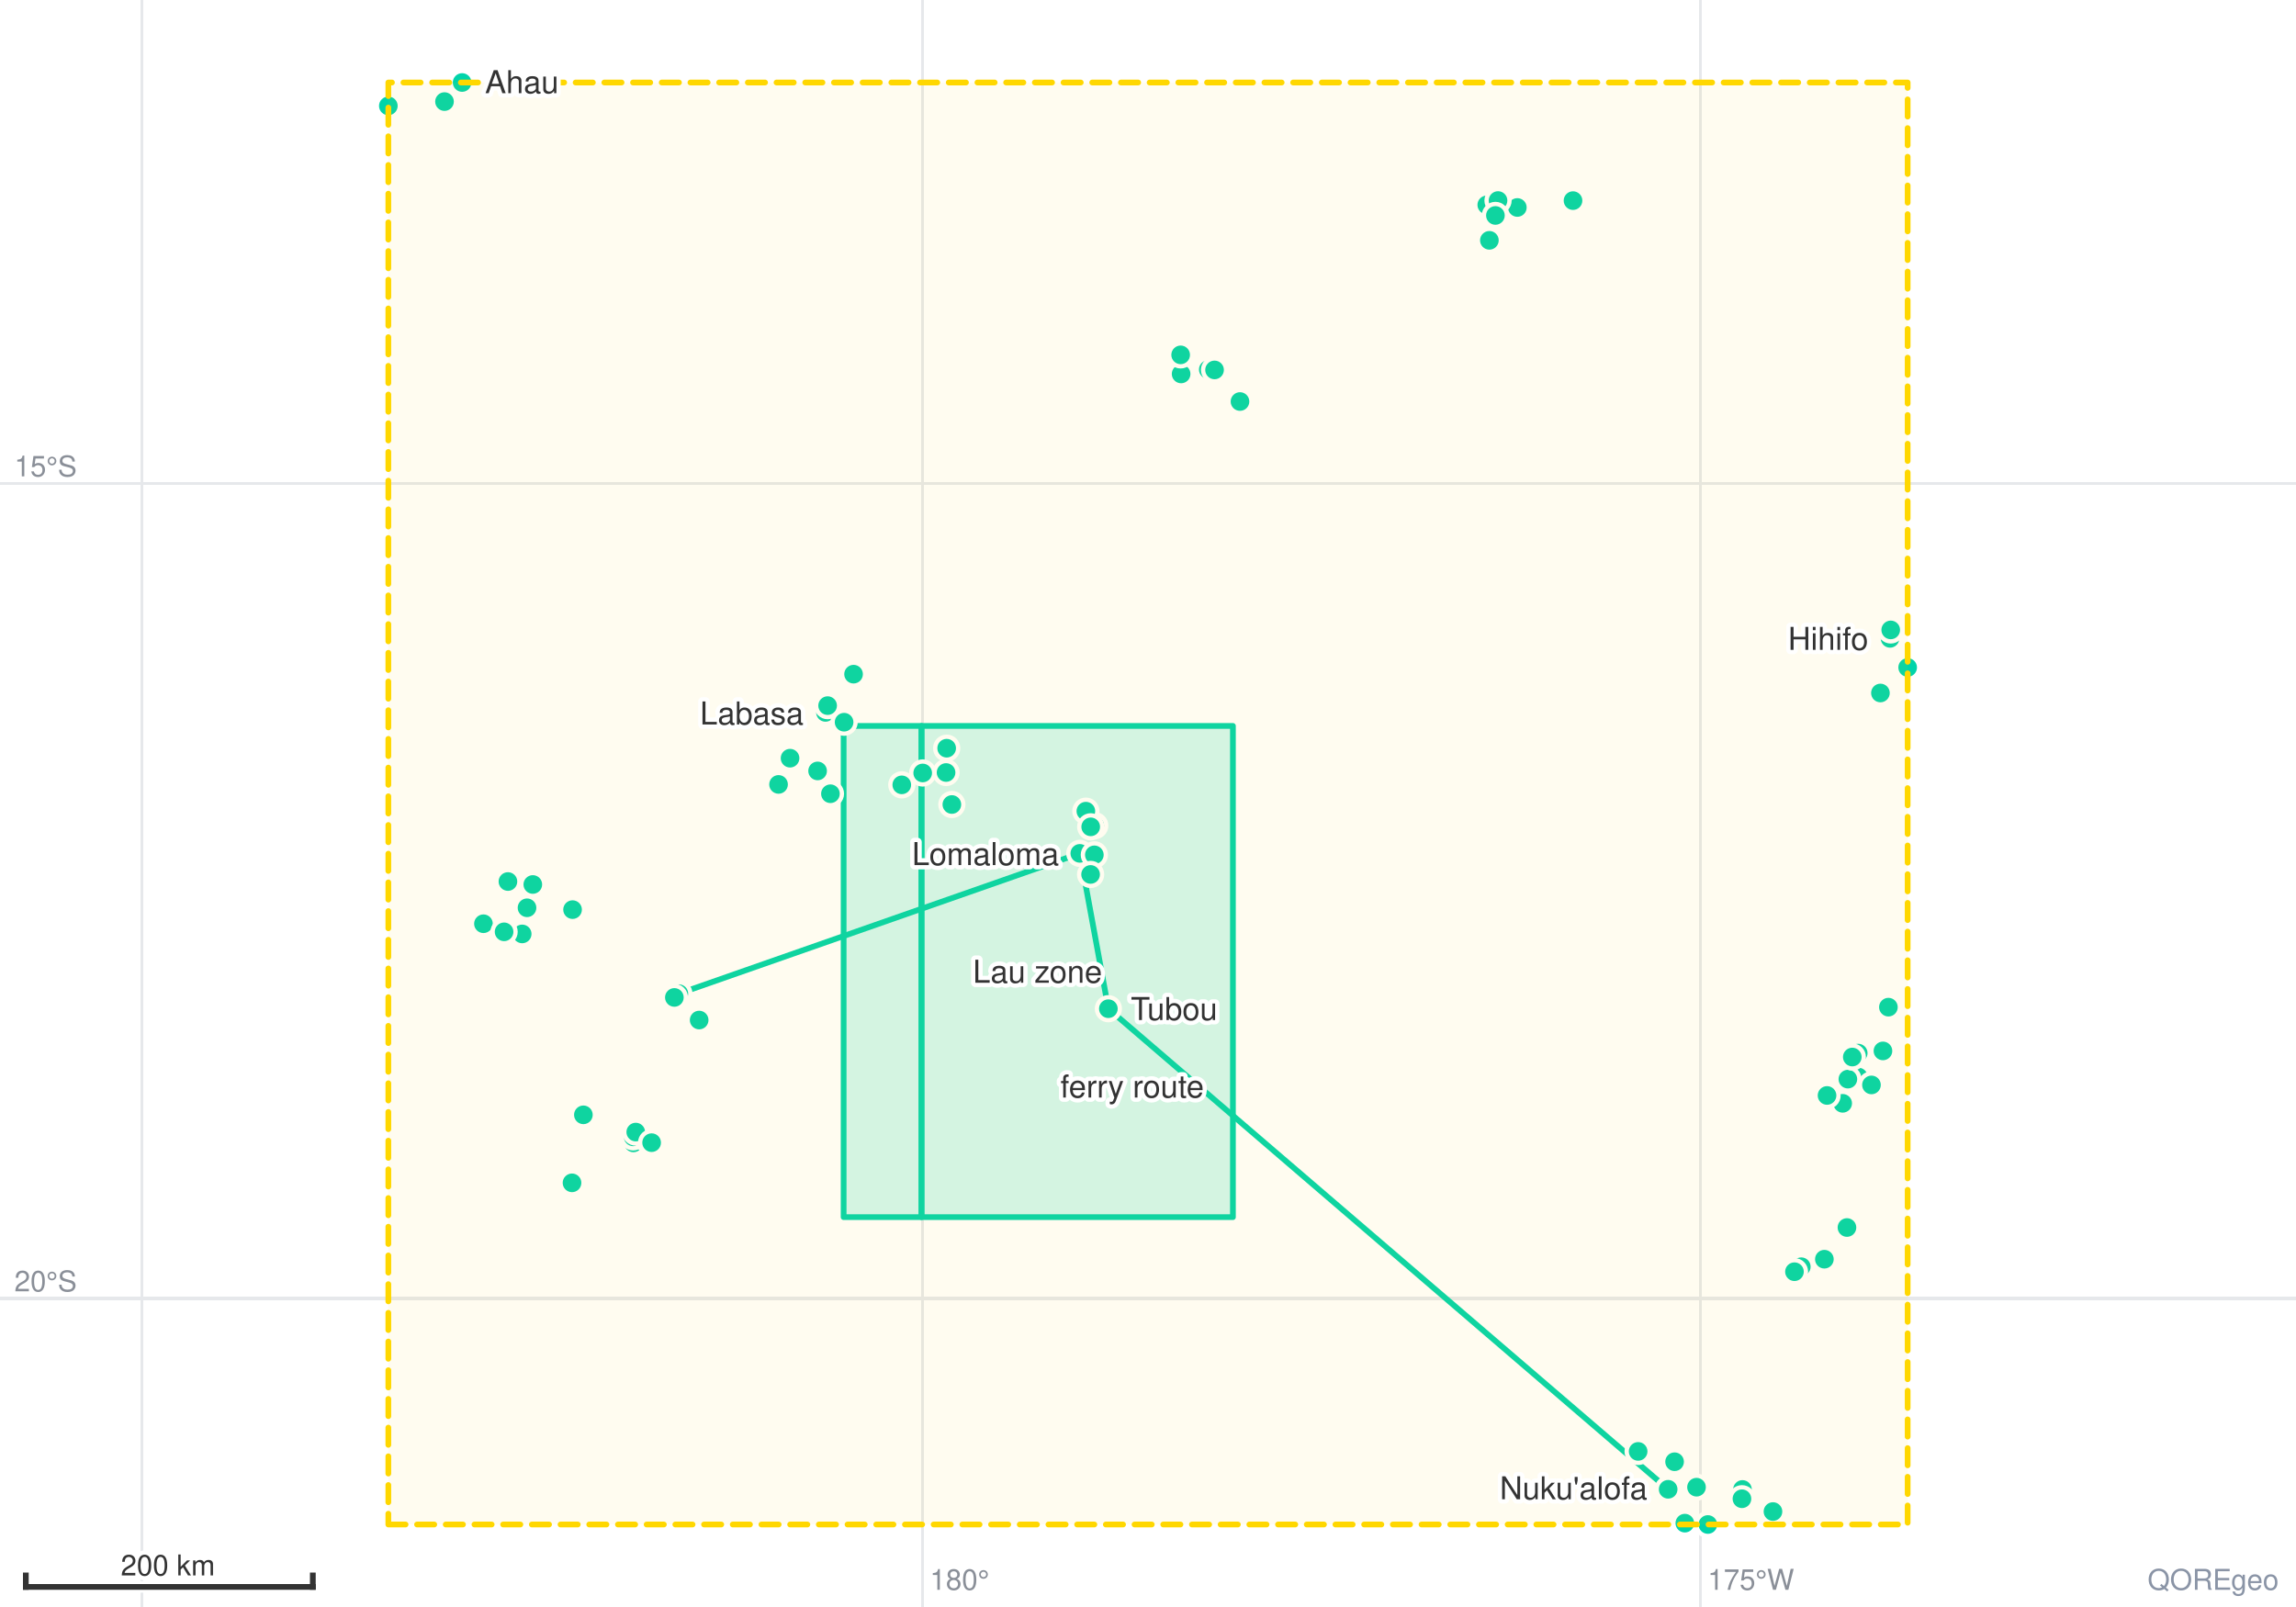
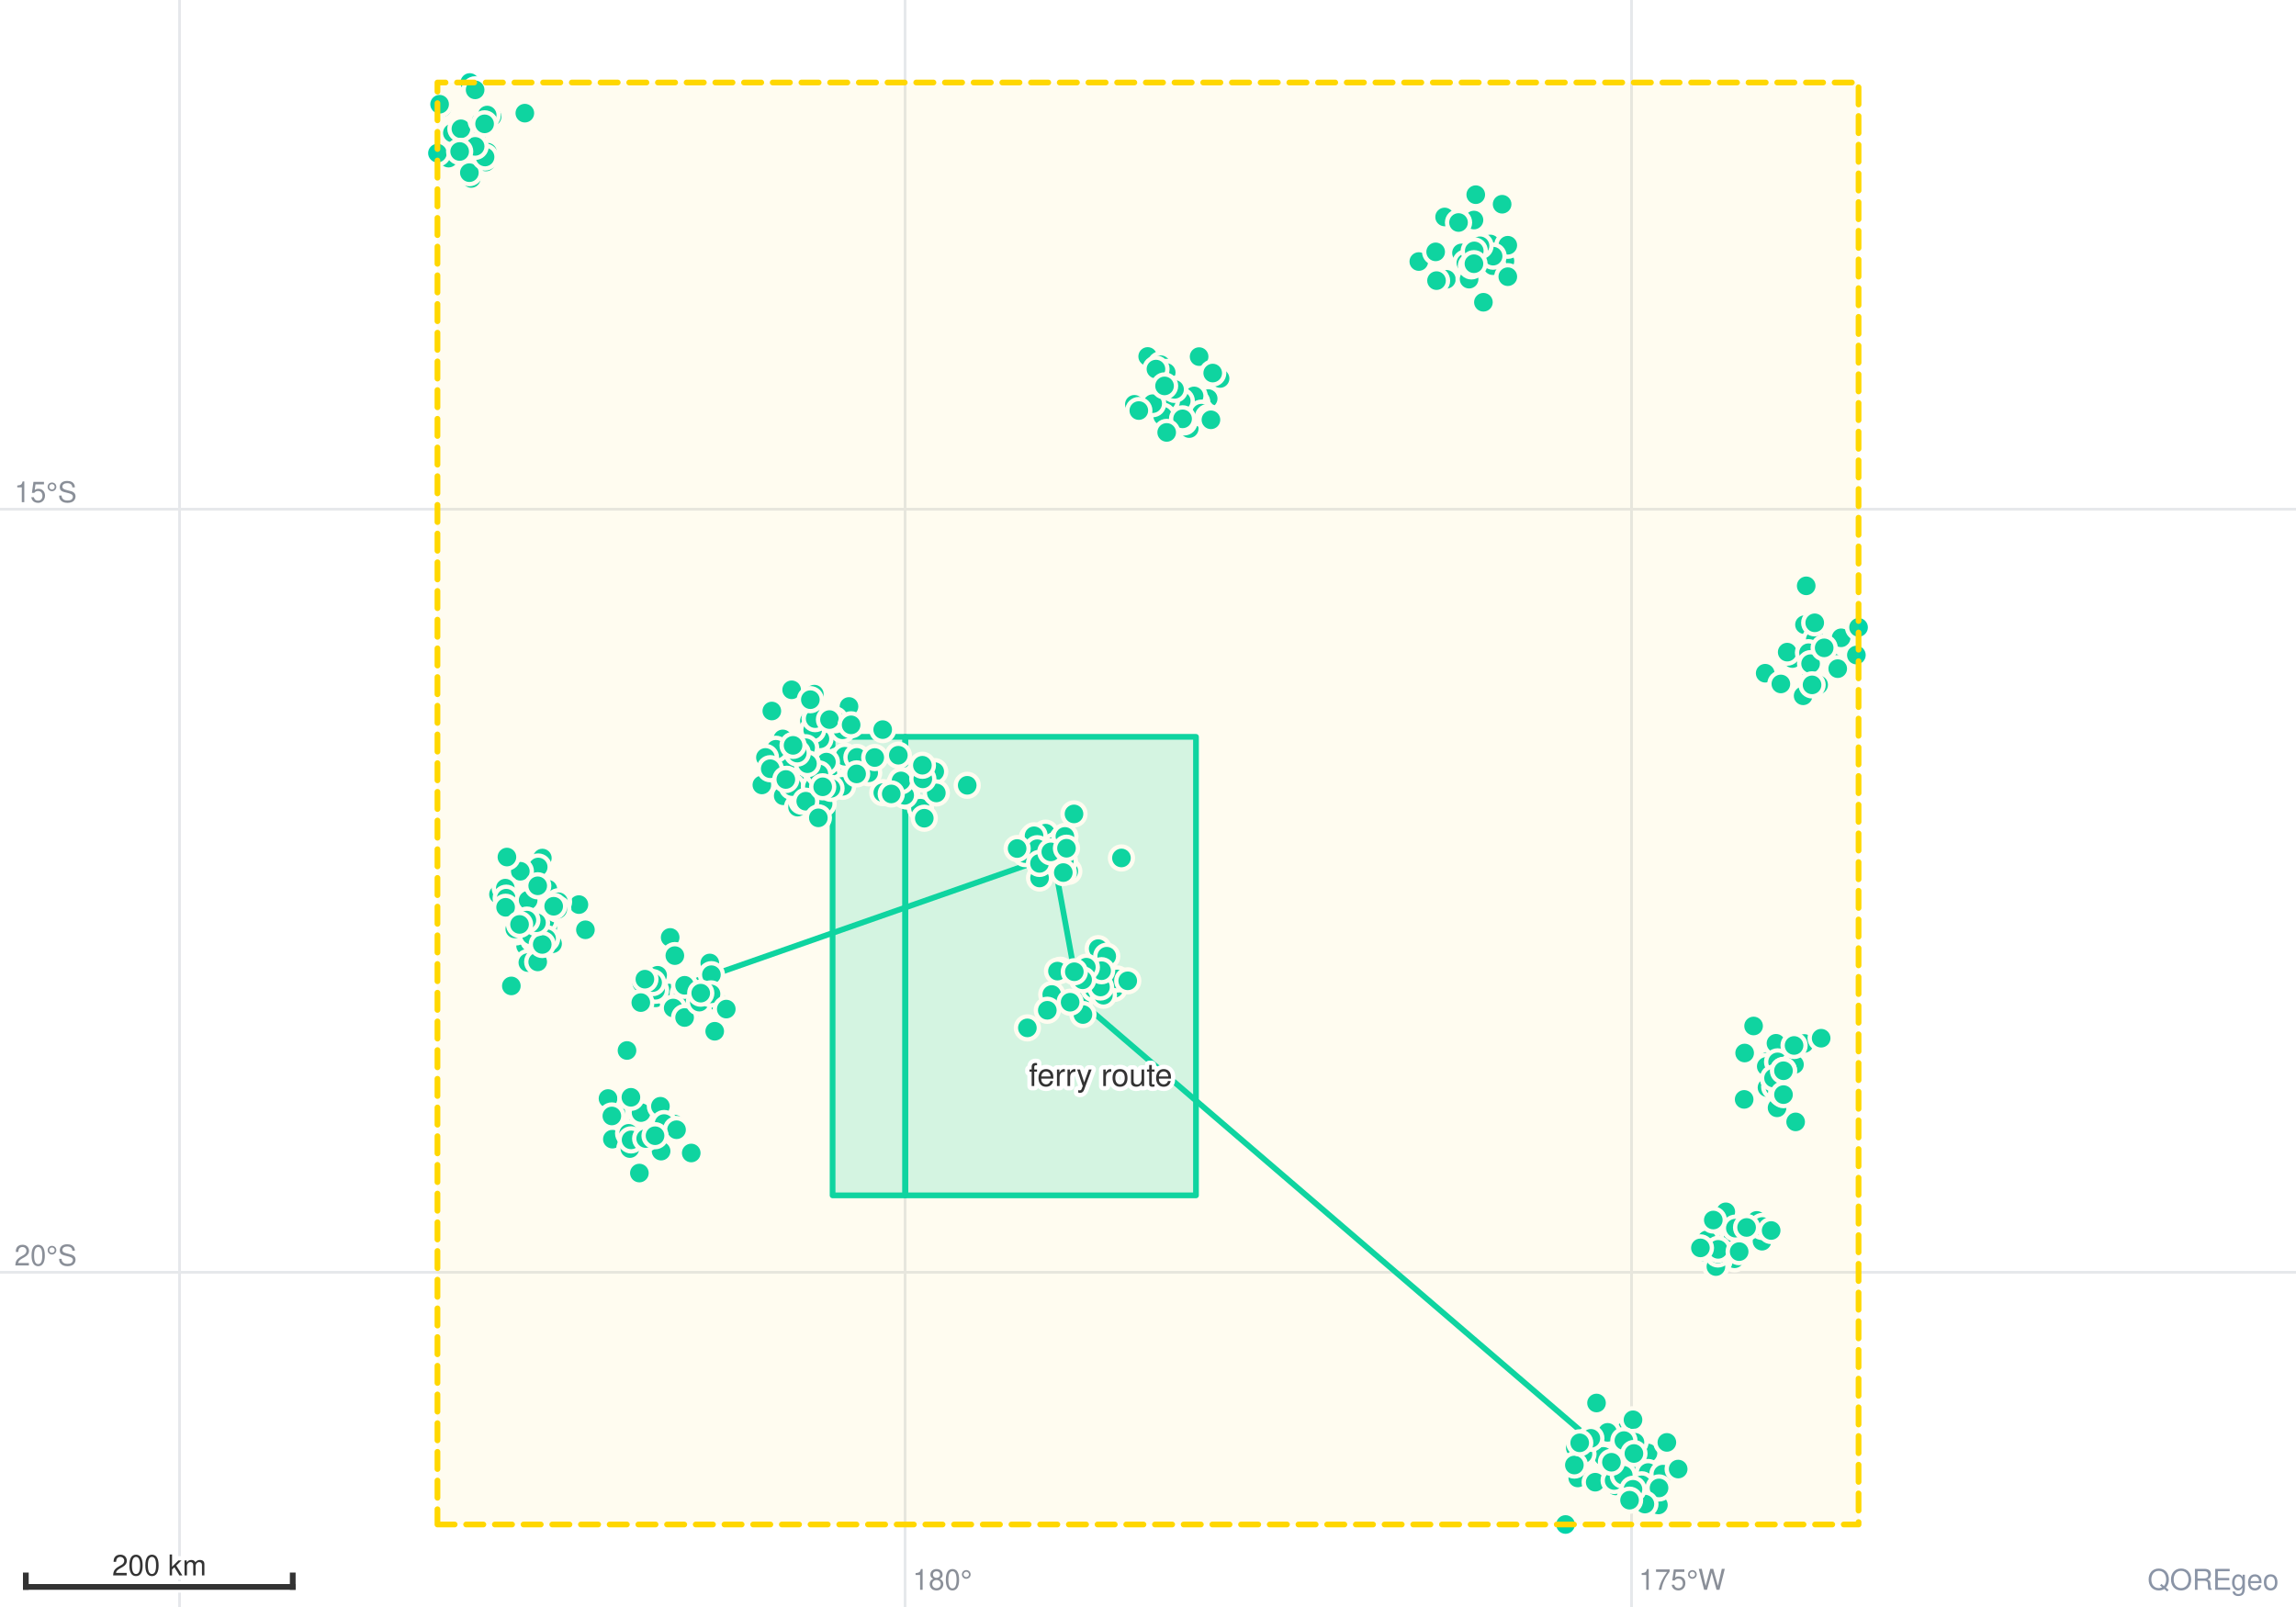
<svg xmlns="http://www.w3.org/2000/svg" version="1.1" width="800" height="560" viewBox="0 0 800 560">
  <rect x="0" y="0" width="800" height="560" fill="#ffffff" />
  <g id="qg-grid" fill="none" stroke="#e6e8eb" stroke-width="1" shape-rendering="crispEdges">
-     <path d="M49.5 0L49.5 560M321.5 0L321.5 560M592.5 0L592.5 560M0 452.5L800 452.5M0 168.5L800 168.5" />
+     <path d="M62.5 0L62.5 560M315.5 0L315.5 560M568.5 0L568.5 560M0 443.5L800 443.5M0 177.5L800 177.5" />
  </g>
  <g id="qg-grid-labels" font-family="Helvetica, Arial, sans-serif" font-size="10" fill="#8a8f98" stroke="#ffffff" stroke-width="3" stroke-linejoin="round" paint-order="stroke">
-     <text x="324" y="554">180°</text>
-     <text x="595" y="554">175°W</text>
-     <text x="5" y="450">20°S</text>
-     <text x="5" y="166">15°S</text>
+     <text x="318" y="554">180°</text>
+     <text x="571" y="554">175°W</text>
+     <text x="5" y="441">20°S</text>
+     <text x="5" y="175">15°S</text>
  </g>
  <g id="qg-shapes" fill="#00d4aa" fill-opacity="0.18" stroke="#00d4aa" stroke-width="2" stroke-linejoin="round" stroke-linecap="round">
-     <path fill-rule="evenodd" d="M293.95 424.14L321.08 424.14 321.08 252.97 293.95 252.97Z" />
-     <path fill-rule="evenodd" d="M321.08 424.14L429.59 424.14 429.59 252.97 321.08 252.97Z" />
-     <path fill="none" d="M236.54 346.27L376.24 297.38 386.19 351.51 581.24 518.98" />
+     <path fill-rule="evenodd" d="M290.1 416.56L315.43 416.56 315.43 256.77 290.1 256.77Z" />
+     <path fill-rule="evenodd" d="M315.43 416.56L416.72 416.56 416.72 256.77 315.43 256.77Z" />
+     <path fill="none" d="M236.51 343.87L366.92 298.24 376.2 348.76 558.29 505.1" />
  </g>
  <g id="qg-points" fill="#00d4aa" stroke="#ffffff" stroke-width="1.5">
-     <circle cx="236.54" cy="346.27" r="4" />
-     <circle cx="181.95" cy="325.45" r="4" />
-     <circle cx="183.63" cy="316.34" r="4" />
-     <circle cx="287.62" cy="248.25" r="4" />
-     <circle cx="284.88" cy="268.65" r="4" />
-     <circle cx="220.71" cy="398.27" r="4" />
-     <circle cx="321.5" cy="269.36" r="4" />
-     <circle cx="376.24" cy="297.38" r="4" />
-     <circle cx="386.19" cy="351.51" r="4" />
-     <circle cx="161.02" cy="28.75" r="4" />
-     <circle cx="581.24" cy="518.98" r="4" />
-     <circle cx="647.52" cy="375.32" r="4" />
-     <circle cx="627.63" cy="441.42" r="4" />
-     <circle cx="595.07" cy="531.25" r="4" />
-     <circle cx="658.55" cy="222.45" r="4" />
-     <circle cx="528.69" cy="72.3" r="4" />
-     <circle cx="421" cy="128.77" r="4" />
-     <circle cx="168.45" cy="321.9" r="4" />
-     <circle cx="288.37" cy="245.89" r="4" />
-     <circle cx="199.5" cy="316.98" r="4" />
-     <circle cx="243.61" cy="355.46" r="4" />
-     <circle cx="570.78" cy="505.78" r="4" />
-     <circle cx="329.85" cy="260.73" r="4" />
-     <circle cx="643.54" cy="427.76" r="4" />
-     <circle cx="234.97" cy="347.58" r="4" />
-     <circle cx="657.98" cy="350.97" r="4" />
-     <circle cx="583.48" cy="509.38" r="4" />
-     <circle cx="643.86" cy="376.05" r="4" />
-     <circle cx="297.41" cy="234.93" r="4" />
-     <circle cx="635.67" cy="438.8" r="4" />
-     <circle cx="658.79" cy="219.51" r="4" />
-     <circle cx="154.88" cy="35.4" r="4" />
-     <circle cx="607.13" cy="519.04" r="4" />
-     <circle cx="381.44" cy="287.72" r="4" />
-     <circle cx="378.35" cy="282.67" r="4" />
-     <circle cx="271.27" cy="273.35" r="4" />
-     <circle cx="331.66" cy="280.35" r="4" />
-     <circle cx="411.54" cy="130.31" r="4" />
-     <circle cx="199.31" cy="412.19" r="4" />
-     <circle cx="294.11" cy="251.67" r="4" />
-     <circle cx="647.46" cy="366.98" r="4" />
-     <circle cx="432.05" cy="139.92" r="4" />
-     <circle cx="314.21" cy="273.5" r="4" />
-     <circle cx="518.04" cy="71.4" r="4" />
-     <circle cx="617.76" cy="526.74" r="4" />
-     <circle cx="135.31" cy="36.9" r="4" />
-     <circle cx="220.61" cy="396.16" r="4" />
-     <circle cx="642.05" cy="384.48" r="4" />
-     <circle cx="423.19" cy="128.91" r="4" />
-     <circle cx="521.96" cy="69.88" r="4" />
-     <circle cx="225.89" cy="397.22" r="4" />
-     <circle cx="329.64" cy="269.2" r="4" />
-     <circle cx="625.25" cy="443.16" r="4" />
-     <circle cx="289.35" cy="276.6" r="4" />
-     <circle cx="656.08" cy="366.22" r="4" />
-     <circle cx="221.52" cy="394.5" r="4" />
-     <circle cx="521.05" cy="75.08" r="4" />
-     <circle cx="645.4" cy="368.35" r="4" />
-     <circle cx="380.04" cy="288.13" r="4" />
-     <circle cx="548.09" cy="69.91" r="4" />
-     <circle cx="203.27" cy="388.49" r="4" />
-     <circle cx="652.08" cy="378.07" r="4" />
-     <circle cx="227.05" cy="398.19" r="4" />
-     <circle cx="411.38" cy="123.66" r="4" />
-     <circle cx="591.12" cy="518.25" r="4" />
-     <circle cx="664.69" cy="232.6" r="4" />
-     <circle cx="655.2" cy="241.49" r="4" />
-     <circle cx="175.64" cy="324.72" r="4" />
-     <circle cx="587.05" cy="530.78" r="4" />
-     <circle cx="275.28" cy="264.21" r="4" />
-     <circle cx="185.65" cy="308.22" r="4" />
-     <circle cx="381.31" cy="297.89" r="4" />
-     <circle cx="176.98" cy="307.19" r="4" />
-     <circle cx="380" cy="304.72" r="4" />
-     <circle cx="518.95" cy="83.75" r="4" />
-     <circle cx="606.95" cy="522.28" r="4" />
-     <circle cx="636.6" cy="381.74" r="4" />
+     <circle cx="236.51" cy="343.87" r="4" />
+     <circle cx="185.54" cy="324.43" r="4" />
+     <circle cx="187.12" cy="315.94" r="4" />
+     <circle cx="284.19" cy="252.37" r="4" />
+     <circle cx="281.63" cy="271.41" r="4" />
+     <circle cx="221.73" cy="392.41" r="4" />
+     <circle cx="315.82" cy="272.07" r="4" />
+     <circle cx="366.92" cy="298.24" r="4" />
+     <circle cx="376.2" cy="348.76" r="4" />
+     <circle cx="166.01" cy="47.47" r="4" />
+     <circle cx="558.29" cy="505.1" r="4" />
+     <circle cx="620.16" cy="370.99" r="4" />
+     <circle cx="601.59" cy="432.69" r="4" />
+     <circle cx="571.2" cy="516.55" r="4" />
+     <circle cx="630.46" cy="228.29" r="4" />
+     <circle cx="509.23" cy="88.13" r="4" />
+     <circle cx="408.71" cy="140.84" r="4" />
+     <circle cx="189.33" cy="319.65" r="4" />
+     <circle cx="272.74" cy="257.49" r="4" />
+     <circle cx="179.55" cy="316.54" r="4" />
+     <circle cx="228.46" cy="347.73" r="4" />
+     <circle cx="568.69" cy="502.22" r="4" />
+     <circle cx="315.18" cy="273.96" r="4" />
+     <circle cx="604.37" cy="438.66" r="4" />
+     <circle cx="232.76" cy="346.01" r="4" />
+     <circle cx="615.68" cy="379" r="4" />
+     <circle cx="566.42" cy="498.54" r="4" />
+     <circle cx="621.23" cy="368.22" r="4" />
+     <circle cx="291.76" cy="265.19" r="4" />
+     <circle cx="602.08" cy="424.83" r="4" />
+     <circle cx="638.31" cy="230.73" r="4" />
+     <circle cx="168.74" cy="53.12" r="4" />
+     <circle cx="569.73" cy="507.72" r="4" />
+     <circle cx="357.25" cy="297.46" r="4" />
+     <circle cx="364.32" cy="290.34" r="4" />
+     <circle cx="281.62" cy="279.08" r="4" />
+     <circle cx="315.96" cy="277.4" r="4" />
+     <circle cx="399.89" cy="124.22" r="4" />
+     <circle cx="235.01" cy="391.7" r="4" />
+     <circle cx="281.08" cy="251.27" r="4" />
+     <circle cx="619.61" cy="373.11" r="4" />
+     <circle cx="420.97" cy="138.89" r="4" />
+     <circle cx="319.81" cy="269.98" r="4" />
+     <circle cx="523.39" cy="71.17" r="4" />
+     <circle cx="562.98" cy="517.81" r="4" />
+     <circle cx="171.48" cy="40.65" r="4" />
+     <circle cx="214.1" cy="384.33" r="4" />
+     <circle cx="621.23" cy="373.83" r="4" />
+     <circle cx="414.37" cy="149.35" r="4" />
+     <circle cx="503.35" cy="75.61" r="4" />
+     <circle cx="214.54" cy="387.35" r="4" />
+     <circle cx="313.01" cy="263.18" r="4" />
+     <circle cx="593.64" cy="436.27" r="4" />
+     <circle cx="273.52" cy="267.06" r="4" />
+     <circle cx="617.95" cy="375.88" r="4" />
+     <circle cx="223.37" cy="387.71" r="4" />
+     <circle cx="516.87" cy="105.33" r="4" />
+     <circle cx="615.99" cy="369.79" r="4" />
+     <circle cx="359.63" cy="293.12" r="4" />
+     <circle cx="511.23" cy="91.89" r="4" />
+     <circle cx="211.85" cy="382.81" r="4" />
+     <circle cx="618.81" cy="363.56" r="4" />
+     <circle cx="213.37" cy="396.97" r="4" />
+     <circle cx="417.01" cy="140.25" r="4" />
+     <circle cx="568.21" cy="508.55" r="4" />
+     <circle cx="640.32" cy="233.01" r="4" />
+     <circle cx="628.27" cy="242.47" r="4" />
+     <circle cx="201.71" cy="315.23" r="4" />
+     <circle cx="561.57" cy="513.95" r="4" />
+     <circle cx="273.68" cy="273.55" r="4" />
+     <circle cx="186.8" cy="306.69" r="4" />
+     <circle cx="359.62" cy="292.04" r="4" />
+     <circle cx="173.69" cy="311.67" r="4" />
+     <circle cx="370.26" cy="292.38" r="4" />
+     <circle cx="512.88" cy="92.07" r="4" />
+     <circle cx="569.14" cy="512.07" r="4" />
+     <circle cx="615.42" cy="371.61" r="4" />
+     <circle cx="274.14" cy="271.56" r="4" />
+     <circle cx="613.95" cy="432.53" r="4" />
+     <circle cx="307.6" cy="276.22" r="4" />
+     <circle cx="235.63" cy="393.68" r="4" />
+     <circle cx="188.5" cy="310.46" r="4" />
+     <circle cx="604.07" cy="429.72" r="4" />
+     <circle cx="183.14" cy="329.61" r="4" />
+     <circle cx="285.7" cy="253.3" r="4" />
+     <circle cx="519.28" cy="85.02" r="4" />
+     <circle cx="382.64" cy="330.58" r="4" />
+     <circle cx="325.69" cy="268.89" r="4" />
+     <circle cx="559.45" cy="507.99" r="4" />
+     <circle cx="563.52" cy="507.59" r="4" />
+     <circle cx="154.6" cy="50.14" r="4" />
+     <circle cx="555.3" cy="505.82" r="4" />
+     <circle cx="294.36" cy="263.54" r="4" />
+     <circle cx="302.68" cy="269.31" r="4" />
+     <circle cx="418.51" cy="143.53" r="4" />
+     <circle cx="494.36" cy="91.14" r="4" />
+     <circle cx="282.34" cy="266.71" r="4" />
+     <circle cx="599" cy="439.26" r="4" />
+     <circle cx="416.06" cy="137.97" r="4" />
+     <circle cx="567.17" cy="508.09" r="4" />
+     <circle cx="179.77" cy="324.74" r="4" />
+     <circle cx="395.25" cy="140.89" r="4" />
+     <circle cx="318.54" cy="271.86" r="4" />
+     <circle cx="630.92" cy="228.86" r="4" />
+     <circle cx="559.79" cy="503.21" r="4" />
+     <circle cx="313.2" cy="273.64" r="4" />
+     <circle cx="229.14" cy="339.86" r="4" />
+     <circle cx="203.98" cy="324.01" r="4" />
+     <circle cx="385.62" cy="333.22" r="4" />
+     <circle cx="213.19" cy="388.89" r="4" />
+     <circle cx="641.5" cy="222.26" r="4" />
+     <circle cx="577.84" cy="524.44" r="4" />
+     <circle cx="181.97" cy="316.11" r="4" />
+     <circle cx="630.86" cy="233.44" r="4" />
+     <circle cx="357.97" cy="358.19" r="4" />
+     <circle cx="164.74" cy="49.7" r="4" />
+     <circle cx="564.13" cy="508.85" r="4" />
+     <circle cx="188.97" cy="299.01" r="4" />
+     <circle cx="223.62" cy="342.6" r="4" />
+     <circle cx="187.53" cy="302.13" r="4" />
+     <circle cx="314.67" cy="274.24" r="4" />
+     <circle cx="366.47" cy="346.56" r="4" />
+     <circle cx="293.57" cy="254.32" r="4" />
+     <circle cx="282.02" cy="251.22" r="4" />
+     <circle cx="187.14" cy="310.47" r="4" />
+     <circle cx="624.52" cy="229.49" r="4" />
+     <circle cx="230.35" cy="401.14" r="4" />
+     <circle cx="276.77" cy="276.86" r="4" />
+     <circle cx="513.58" cy="76.68" r="4" />
+     <circle cx="618.37" cy="378.73" r="4" />
+     <circle cx="272.9" cy="277.31" r="4" />
+     <circle cx="288.45" cy="269.59" r="4" />
+     <circle cx="625.66" cy="390.95" r="4" />
+     <circle cx="570.32" cy="509.81" r="4" />
+     <circle cx="285.69" cy="257.47" r="4" />
+     <circle cx="161.75" cy="45.88" r="4" />
+     <circle cx="164.2" cy="62.19" r="4" />
+     <circle cx="612.11" cy="425.28" r="4" />
+     <circle cx="594.73" cy="432.06" r="4" />
+     <circle cx="625.48" cy="371.48" r="4" />
+     <circle cx="615.05" cy="234.6" r="4" />
+     <circle cx="631.99" cy="231.82" r="4" />
+     <circle cx="240.35" cy="345.99" r="4" />
+     <circle cx="549.74" cy="515.03" r="4" />
+     <circle cx="158.03" cy="48.99" r="4" />
+     <circle cx="411.59" cy="139.72" r="4" />
+     <circle cx="298.57" cy="263.93" r="4" />
+     <circle cx="277.89" cy="281.27" r="4" />
+     <circle cx="283.48" cy="267.72" r="4" />
+     <circle cx="275.84" cy="240.38" r="4" />
+     <circle cx="407.63" cy="146.59" r="4" />
+     <circle cx="228.41" cy="345.07" r="4" />
+     <circle cx="597.88" cy="441.37" r="4" />
+     <circle cx="634.35" cy="227.38" r="4" />
+     <circle cx="362.22" cy="305.96" r="4" />
+     <circle cx="558.41" cy="502.98" r="4" />
+     <circle cx="183.92" cy="335.43" r="4" />
+     <circle cx="646.82" cy="228.27" r="4" />
+     <circle cx="548.88" cy="504.55" r="4" />
+     <circle cx="524.37" cy="90.96" r="4" />
+     <circle cx="560.87" cy="502.42" r="4" />
+     <circle cx="633.68" cy="238.64" r="4" />
+     <circle cx="388.2" cy="344.44" r="4" />
+     <circle cx="320.72" cy="281.63" r="4" />
+     <circle cx="163.62" cy="50.08" r="4" />
+     <circle cx="163.95" cy="45" r="4" />
+     <circle cx="619.19" cy="386.05" r="4" />
+     <circle cx="418.61" cy="143.98" r="4" />
+     <circle cx="619.37" cy="370.04" r="4" />
+     <circle cx="190.9" cy="309.86" r="4" />
+     <circle cx="647.58" cy="218.62" r="4" />
+     <circle cx="279.4" cy="279.21" r="4" />
+     <circle cx="628.74" cy="217.69" r="4" />
+     <circle cx="169.48" cy="52.7" r="4" />
+     <circle cx="425.11" cy="131.89" r="4" />
+     <circle cx="222.03" cy="397.04" r="4" />
+     <circle cx="233.51" cy="326.67" r="4" />
+     <circle cx="241.51" cy="351.25" r="4" />
+     <circle cx="568.99" cy="494.76" r="4" />
+     <circle cx="278.86" cy="276.65" r="4" />
+     <circle cx="294.55" cy="248.74" r="4" />
+     <circle cx="374.22" cy="283.63" r="4" />
+     <circle cx="406.41" cy="139.63" r="4" />
+     <circle cx="620.76" cy="381" r="4" />
+     <circle cx="247.32" cy="335.57" r="4" />
+     <circle cx="611.01" cy="357.53" r="4" />
+     <circle cx="381.13" cy="344.56" r="4" />
+     <circle cx="315.22" cy="277.15" r="4" />
+     <circle cx="555.82" cy="516.51" r="4" />
+     <circle cx="276.04" cy="274.1" r="4" />
+     <circle cx="574.21" cy="506.34" r="4" />
+     <circle cx="404.45" cy="127.09" r="4" />
+     <circle cx="287.95" cy="265.57" r="4" />
+     <circle cx="283.77" cy="274.12" r="4" />
+     <circle cx="574.26" cy="513.15" r="4" />
+     <circle cx="503.96" cy="97.33" r="4" />
+     <circle cx="293.59" cy="274.02" r="4" />
+     <circle cx="185.89" cy="327.31" r="4" />
+     <circle cx="154.1" cy="37.46" r="4" />
+     <circle cx="247.88" cy="339.66" r="4" />
+     <circle cx="219.04" cy="394.94" r="4" />
+     <circle cx="525.36" cy="85.46" r="4" />
+     <circle cx="622.72" cy="227.25" r="4" />
+     <circle cx="182.85" cy="318" r="4" />
+     <circle cx="520.12" cy="92.58" r="4" />
+     <circle cx="187.36" cy="335.2" r="4" />
+     <circle cx="337.01" cy="273.66" r="4" />
+     <circle cx="558.29" cy="505.98" r="4" />
+     <circle cx="163.69" cy="28.75" r="4" />
+     <circle cx="568.35" cy="520.89" r="4" />
+     <circle cx="250.3" cy="349.29" r="4" />
+     <circle cx="227.39" cy="342.41" r="4" />
+     <circle cx="226.17" cy="395.3" r="4" />
+     <circle cx="369.5" cy="338.1" r="4" />
+     <circle cx="183.93" cy="316.71" r="4" />
+     <circle cx="628.67" cy="363.62" r="4" />
+     <circle cx="598.58" cy="436.97" r="4" />
+     <circle cx="510.76" cy="91.62" r="4" />
+     <circle cx="238.07" cy="346.26" r="4" />
+     <circle cx="601.32" cy="422.29" r="4" />
+     <circle cx="177.6" cy="318.06" r="4" />
+     <circle cx="219.83" cy="382.38" r="4" />
+     <circle cx="384.46" cy="346.81" r="4" />
+     <circle cx="390.75" cy="298.98" r="4" />
+     <circle cx="181.3" cy="303.61" r="4" />
+     <circle cx="190.86" cy="323.18" r="4" />
+     <circle cx="283.18" cy="254.34" r="4" />
+     <circle cx="169.86" cy="53.03" r="4" />
+     <circle cx="407.6" cy="134.95" r="4" />
+     <circle cx="307.56" cy="254.25" r="4" />
+     <circle cx="632.71" cy="225.63" r="4" />
+     <circle cx="185.99" cy="327.32" r="4" />
+     <circle cx="389.25" cy="341.15" r="4" />
+     <circle cx="625.25" cy="370.96" r="4" />
+     <circle cx="632.48" cy="222.95" r="4" />
+     <circle cx="412.54" cy="147.03" r="4" />
+     <circle cx="383.45" cy="343.94" r="4" />
+     <circle cx="178.17" cy="343.57" r="4" />
+     <circle cx="326.25" cy="276.32" r="4" />
+     <circle cx="230.11" cy="385.5" r="4" />
+     <circle cx="313.94" cy="272.13" r="4" />
+     <circle cx="235.14" cy="333.01" r="4" />
+     <circle cx="219.47" cy="400.25" r="4" />
+     <circle cx="368.46" cy="338.41" r="4" />
+     <circle cx="511.88" cy="97.28" r="4" />
+     <circle cx="634.55" cy="361.79" r="4" />
+     <circle cx="607.72" cy="383.11" r="4" />
+     <circle cx="285.32" cy="269.69" r="4" />
+     <circle cx="268.93" cy="247.77" r="4" />
+     <circle cx="417.81" cy="124.27" r="4" />
+     <circle cx="370.41" cy="301.73" r="4" />
+     <circle cx="422.55" cy="130" r="4" />
+     <circle cx="372.41" cy="303.62" r="4" />
+     <circle cx="179.37" cy="323.71" r="4" />
+     <circle cx="603.78" cy="431.82" r="4" />
+     <circle cx="223.28" cy="349.38" r="4" />
+     <circle cx="189.87" cy="320.8" r="4" />
+     <circle cx="525.37" cy="96.42" r="4" />
+     <circle cx="582.3" cy="512.47" r="4" />
+     <circle cx="367.66" cy="294.69" r="4" />
+     <circle cx="224.7" cy="341.22" r="4" />
+     <circle cx="234.56" cy="351.27" r="4" />
+     <circle cx="630.14" cy="227.46" r="4" />
+     <circle cx="598.65" cy="435.37" r="4" />
+     <circle cx="621.4" cy="373" r="4" />
+     <circle cx="176.07" cy="309.5" r="4" />
+     <circle cx="194.61" cy="314.24" r="4" />
+     <circle cx="286.8" cy="280.1" r="4" />
+     <circle cx="564.62" cy="510.59" r="4" />
+     <circle cx="280.75" cy="279.2" r="4" />
+     <circle cx="270.34" cy="261.11" r="4" />
+     <circle cx="383.83" cy="338.27" r="4" />
+     <circle cx="617.96" cy="375.68" r="4" />
+     <circle cx="218.47" cy="366.07" r="4" />
+     <circle cx="283.74" cy="241.89" r="4" />
+     <circle cx="157.62" cy="46.33" r="4" />
+     <circle cx="185.12" cy="325.85" r="4" />
+     <circle cx="630.87" cy="231.27" r="4" />
+     <circle cx="295.82" cy="246.19" r="4" />
+     <circle cx="192.53" cy="328.88" r="4" />
+     <circle cx="621.42" cy="373.13" r="4" />
+     <circle cx="405.11" cy="145" r="4" />
+     <circle cx="629.34" cy="204.15" r="4" />
+     <circle cx="280.71" cy="260.57" r="4" />
+     <circle cx="614.05" cy="427.4" r="4" />
+     <circle cx="169.34" cy="56.45" r="4" />
+     <circle cx="310.54" cy="276.67" r="4" />
+     <circle cx="163.54" cy="60.17" r="4" />
+     <circle cx="406.35" cy="129.79" r="4" />
+     <circle cx="364.92" cy="352.06" r="4" />
+     <circle cx="284.03" cy="250.42" r="4" />
+     <circle cx="281.34" cy="266.13" r="4" />
+     <circle cx="558.68" cy="507.51" r="4" />
+     <circle cx="219.89" cy="397.22" r="4" />
+     <circle cx="560.14" cy="499.14" r="4" />
+     <circle cx="190.45" cy="327.1" r="4" />
+     <circle cx="360.3" cy="291.25" r="4" />
+     <circle cx="265.46" cy="273.53" r="4" />
+     <circle cx="176.63" cy="298.66" r="4" />
+     <circle cx="266.7" cy="263.95" r="4" />
+     <circle cx="231.39" cy="391.53" r="4" />
+     <circle cx="268.38" cy="267.88" r="4" />
+     <circle cx="556.28" cy="488.91" r="4" />
+     <circle cx="238.54" cy="354.58" r="4" />
+     <circle cx="361.43" cy="295.76" r="4" />
+     <circle cx="182.87" cy="39.43" r="4" />
+     <circle cx="632.31" cy="217.03" r="4" />
+     <circle cx="520.25" cy="89.26" r="4" />
+     <circle cx="551.55" cy="506.68" r="4" />
+     <circle cx="402.77" cy="128.62" r="4" />
+     <circle cx="548.56" cy="510.53" r="4" />
+     <circle cx="240.85" cy="401.79" r="4" />
+     <circle cx="165.55" cy="31.31" r="4" />
+     <circle cx="514.2" cy="67.84" r="4" />
+     <circle cx="571.61" cy="521.19" r="4" />
+     <circle cx="554.31" cy="501.22" r="4" />
+     <circle cx="188.93" cy="329.12" r="4" />
+     <circle cx="243.68" cy="349.22" r="4" />
+     <circle cx="631.38" cy="238.66" r="4" />
+     <circle cx="282.35" cy="243.82" r="4" />
+     <circle cx="169.01" cy="54.71" r="4" />
+     <circle cx="321.54" cy="271.42" r="4" />
+     <circle cx="569.67" cy="502.6" r="4" />
+     <circle cx="290.85" cy="250.83" r="4" />
+     <circle cx="378.52" cy="337.04" r="4" />
+     <circle cx="298.47" cy="269.69" r="4" />
+     <circle cx="156.29" cy="55.1" r="4" />
+     <circle cx="153.17" cy="36.32" r="4" />
+     <circle cx="515.69" cy="85.65" r="4" />
+     <circle cx="562.42" cy="515.91" r="4" />
+     <circle cx="176.38" cy="313" r="4" />
+     <circle cx="184.03" cy="313.7" r="4" />
+     <circle cx="238.54" cy="343.35" r="4" />
+     <circle cx="165.55" cy="51.01" r="4" />
+     <circle cx="194.35" cy="316.86" r="4" />
+     <circle cx="580.79" cy="502.64" r="4" />
+     <circle cx="370.87" cy="299.93" r="4" />
+     <circle cx="176.17" cy="316.17" r="4" />
+     <circle cx="392.94" cy="341.79" r="4" />
+     <circle cx="512.69" cy="92.65" r="4" />
+     <circle cx="377.22" cy="341.44" r="4" />
+     <circle cx="572.01" cy="517.42" r="4" />
+     <circle cx="187.36" cy="308.68" r="4" />
+     <circle cx="222.78" cy="408.78" r="4" />
+     <circle cx="362.2" cy="300.87" r="4" />
+     <circle cx="235.73" cy="393.68" r="4" />
+     <circle cx="625.11" cy="364.32" r="4" />
+     <circle cx="152.42" cy="53.36" r="4" />
+     <circle cx="322.05" cy="285.13" r="4" />
+     <circle cx="401.63" cy="140.67" r="4" />
+     <circle cx="592.48" cy="434.86" r="4" />
+     <circle cx="289.02" cy="250.75" r="4" />
+     <circle cx="186.93" cy="321.54" r="4" />
+     <circle cx="409.25" cy="135.68" r="4" />
+     <circle cx="635.6" cy="225.76" r="4" />
+     <circle cx="183.58" cy="320.64" r="4" />
+     <circle cx="579.4" cy="513.7" r="4" />
+     <circle cx="370.49" cy="304.07" r="4" />
+     <circle cx="273.81" cy="271.63" r="4" />
+     <circle cx="604.65" cy="427.98" r="4" />
+     <circle cx="513.68" cy="87.43" r="4" />
+     <circle cx="160.6" cy="44.88" r="4" />
+     <circle cx="371.05" cy="291.47" r="4" />
+     <circle cx="421.03" cy="145.44" r="4" />
+     <circle cx="405.77" cy="134.48" r="4" />
+     <circle cx="366.14" cy="296.86" r="4" />
+     <circle cx="605.98" cy="436.16" r="4" />
+     <circle cx="412.05" cy="145.96" r="4" />
+     <circle cx="550.42" cy="502.79" r="4" />
+     <circle cx="508.2" cy="77.54" r="4" />
+     <circle cx="374.33" cy="338.63" r="4" />
+     <circle cx="181.03" cy="322.14" r="4" />
+     <circle cx="247.74" cy="346.35" r="4" />
+     <circle cx="377.33" cy="353.54" r="4" />
+     <circle cx="372.87" cy="349.25" r="4" />
+     <circle cx="584.73" cy="511.93" r="4" />
+     <circle cx="621.43" cy="381.45" r="4" />
+     <circle cx="296.56" cy="252.59" r="4" />
+     <circle cx="565.6" cy="514.08" r="4" />
+     <circle cx="565.82" cy="502.01" r="4" />
+     <circle cx="192.92" cy="315.81" r="4" />
+     <circle cx="578.06" cy="518.51" r="4" />
+     <circle cx="596.97" cy="425.15" r="4" />
+     <circle cx="500.23" cy="87.77" r="4" />
+     <circle cx="224.98" cy="396.75" r="4" />
+     <circle cx="561.48" cy="509.56" r="4" />
+     <circle cx="569.31" cy="506.51" r="4" />
+     <circle cx="371.6" cy="295.59" r="4" />
+     <circle cx="277.81" cy="262.43" r="4" />
+     <circle cx="160.16" cy="52.79" r="4" />
+     <circle cx="573.13" cy="524.13" r="4" />
+     <circle cx="244.16" cy="346.09" r="4" />
+     <circle cx="289.55" cy="274.72" r="4" />
+     <circle cx="304.79" cy="263.98" r="4" />
+     <circle cx="500.53" cy="97.79" r="4" />
+     <circle cx="249.03" cy="359.37" r="4" />
+     <circle cx="321.39" cy="266.67" r="4" />
+     <circle cx="545.48" cy="531.25" r="4" />
+     <circle cx="167.68" cy="42.21" r="4" />
+     <circle cx="286.65" cy="274.18" r="4" />
+     <circle cx="169.76" cy="40.09" r="4" />
+     <circle cx="513.57" cy="91.9" r="4" />
+     <circle cx="568.98" cy="518.98" r="4" />
+     <circle cx="396.8" cy="143.07" r="4" />
+     <circle cx="276.33" cy="259.74" r="4" />
+     <circle cx="567.79" cy="522.78" r="4" />
+     <circle cx="228.24" cy="395.77" r="4" />
+     <circle cx="607.89" cy="366.95" r="4" />
+     <circle cx="608.57" cy="427.74" r="4" />
+     <circle cx="253.06" cy="351.64" r="4" />
+     <circle cx="421.93" cy="146.29" r="4" />
+     <circle cx="406.51" cy="150.69" r="4" />
+     <circle cx="354.4" cy="295.69" r="4" />
+     <circle cx="620.51" cy="238.34" r="4" />
+     <circle cx="168.85" cy="43.16" r="4" />
+     <circle cx="285.14" cy="285" r="4" />
+     <circle cx="617.13" cy="428.8" r="4" />
  </g>
  <g id="qg-overlays" fill="#ffd700" fill-opacity="0.06" stroke="#ffd700" stroke-width="2" stroke-dasharray="6 4" stroke-linejoin="round" stroke-linecap="round">
-     <path fill-rule="evenodd" d="M135.31 531.25L664.69 531.25 664.69 28.75 135.31 28.75Z" />
+     <path fill-rule="evenodd" d="M152.42 531.25L647.58 531.25 647.58 28.75 152.42 28.75Z" />
  </g>
  <g id="qg-scale-bar">
    <g fill="#ffffff">
-       <rect x="7" y="551" width="104" height="4" />
+       <rect x="7" y="551" width="97" height="4" />
      <rect x="7" y="547" width="4" height="8" />
-       <rect x="107" y="547" width="4" height="8" />
+       <rect x="100" y="547" width="4" height="8" />
    </g>
    <g fill="#333333">
-       <rect x="8" y="552" width="102" height="2" />
+       <rect x="8" y="552" width="95" height="2" />
      <rect x="8" y="548" width="2" height="6" />
-       <rect x="108" y="548" width="2" height="6" />
+       <rect x="101" y="548" width="2" height="6" />
    </g>
    <g font-family="Helvetica, Arial, sans-serif" font-size="10" fill="#333333" stroke="#ffffff" stroke-width="3" stroke-linejoin="round" paint-order="stroke">
-       <text x="58.5" y="549" text-anchor="middle">200 km</text>
+       <text x="55.5" y="549" text-anchor="middle">200 km</text>
    </g>
  </g>
  <g id="qg-labels" font-family="Helvetica, Arial, sans-serif" font-size="11" fill="#333333" stroke="#ffffff" stroke-width="3" stroke-linejoin="round" paint-order="stroke">
-     <text x="280" y="252.46" text-anchor="end">Labasa</text>
-     <text x="369" y="301.46" text-anchor="end">Lomaloma</text>
-     <text x="394" y="355.46">Tubou</text>
-     <text x="169" y="32.46">Ahau</text>
-     <text x="574" y="522.46" text-anchor="end">Nuku'alofa</text>
-     <text x="651" y="226.46" text-anchor="end">Hihifo</text>
-     <text x="394.5" y="382.46" text-anchor="middle">ferry route</text>
-     <text x="361.5" y="342.46" text-anchor="middle">Lau zone</text>
+     <text x="383.5" y="378.46" text-anchor="middle">ferry route</text>
  </g>
  <text id="qg-credit" x="794" y="554" text-anchor="end" font-family="Helvetica, Arial, sans-serif" font-size="10" fill="#8a94a6">QOREgeo</text>
</svg>
